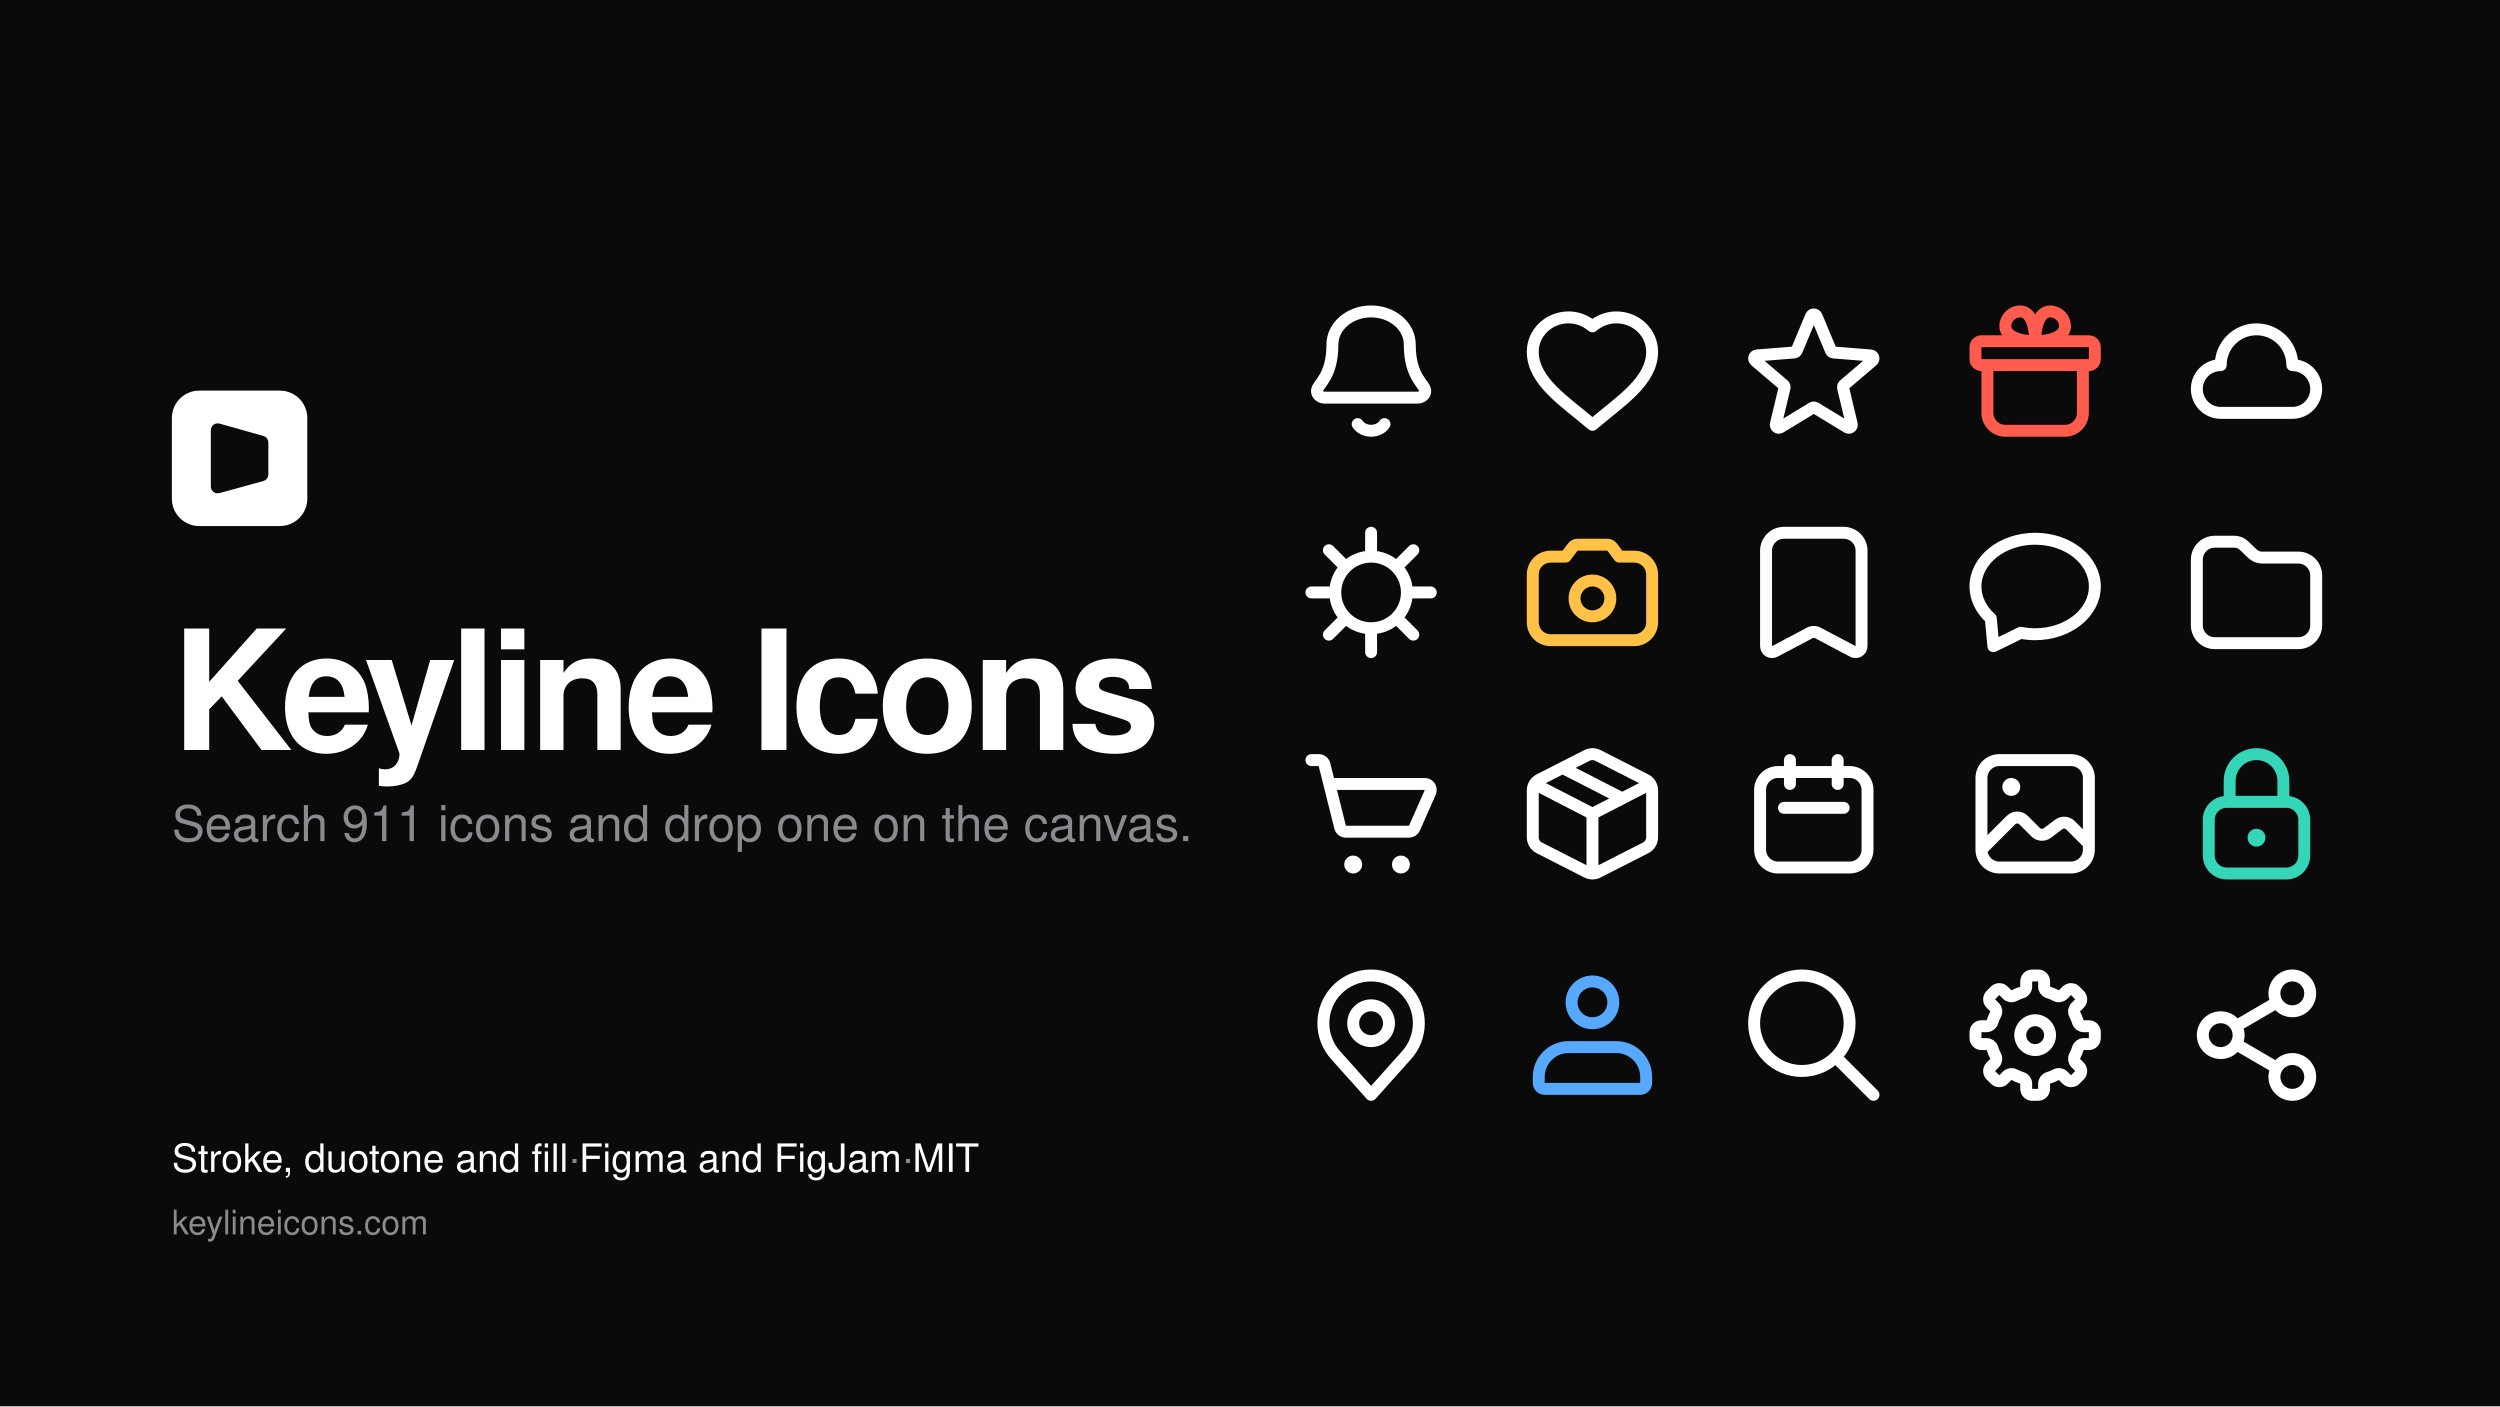
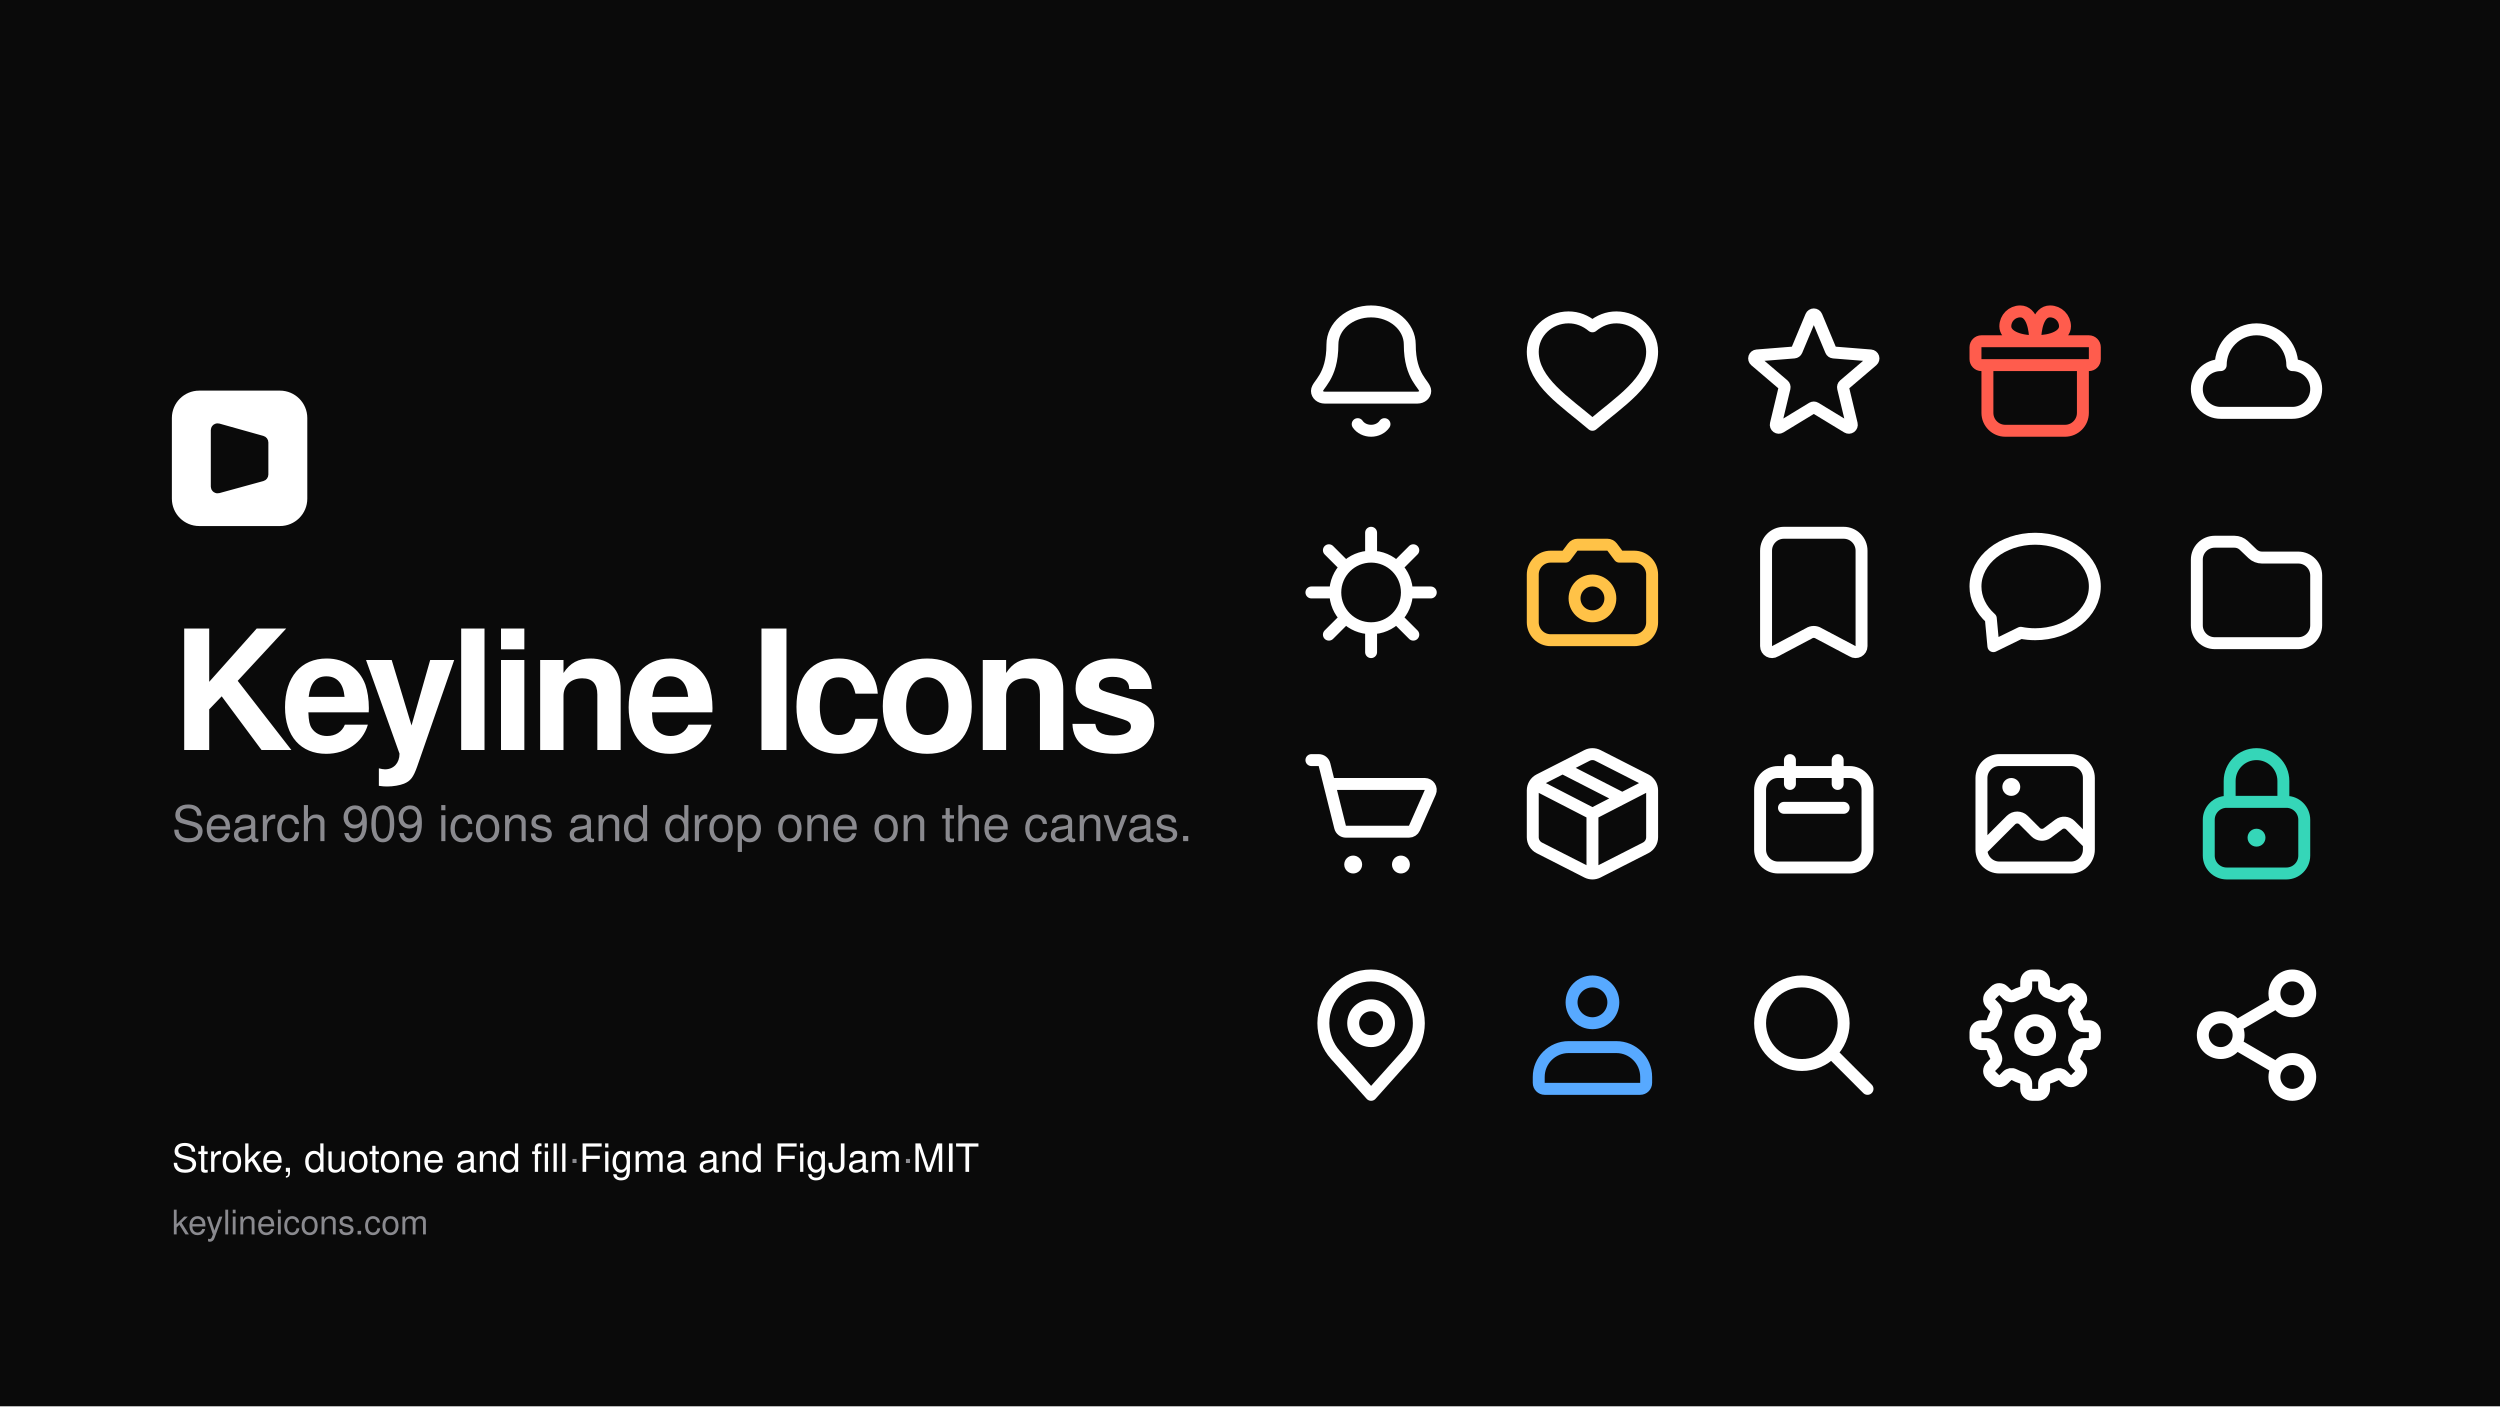
<svg xmlns="http://www.w3.org/2000/svg" width="1920" height="1080" viewBox="0 0 1920 1080">
  <rect width="1920" height="1080" fill="#0a0a0a" />
  <g transform="translate(998 230)" color="#ffffff">
    <g transform="scale(4.583333)" fill="none" stroke="currentColor" stroke-width="2" stroke-linecap="round" stroke-linejoin="round">
      <path d="M12 2.001C15.579 2.001 18.481 4.488 18.481 7.556C18.481 13.111 21.074 14.222 21.074 15.333C21.074 15.947 20.494 16.444 19.778 16.444L4.222 16.444C3.506 16.444 2.926 15.947 2.926 15.333C2.926 14.222 5.519 13.111 5.519 7.556C5.519 4.488 8.421 2.001 12 2.001ZM9.755 20.888C10.218 21.576 11.074 21.999 12 21.999C12.926 21.999 13.782 21.576 14.245 20.888" />
    </g>
  </g>
  <g transform="translate(1168 230)" color="#ffffff">
    <g transform="scale(4.583333)" fill="none" stroke="currentColor" stroke-width="2" stroke-linecap="round" stroke-linejoin="round">
      <path d="M12 21C7.438 17.103 2 13.75 2 8.75C2 5.574 4.686 3 8 3C9.5 3 10.843 3.546 12 4.5C13.157 3.546 14.5 3 16 3C19.314 3 22 5.574 22 8.75C22 13.75 16.562 17.103 12 21Z" fill="none" />
    </g>
  </g>
  <g transform="translate(1338 230)" color="#ffffff">
    <g transform="scale(4.583333)" fill="none" stroke="currentColor" stroke-width="2" stroke-linecap="round" stroke-linejoin="round">
      <path d="M11.539 2.807C11.616 2.621 11.798 2.5 12 2.5C12.202 2.5 12.384 2.621 12.461 2.807L14.87 8.574C14.942 8.747 15.105 8.865 15.292 8.88L21.54 9.379C21.741 9.395 21.913 9.531 21.976 9.723C22.038 9.916 21.978 10.127 21.825 10.258L17.067 14.316C16.924 14.438 16.861 14.63 16.905 14.813L18.359 20.884C18.406 21.08 18.331 21.285 18.168 21.404C18.004 21.523 17.786 21.532 17.613 21.427L12.26 18.171C12.1 18.074 11.9 18.074 11.74 18.171L6.387 21.427C6.214 21.532 5.996 21.523 5.832 21.404C5.669 21.285 5.594 21.08 5.641 20.884L7.095 14.813C7.138 14.63 7.076 14.438 6.933 14.316L2.175 10.258C2.022 10.127 1.962 9.916 2.024 9.723C2.087 9.531 2.259 9.395 2.46 9.379L8.708 8.88C8.895 8.865 9.058 8.747 9.13 8.574Z" />
    </g>
  </g>
  <g transform="translate(1508 230)" color="#ff5c4d">
    <g transform="scale(4.583333)" fill="none" stroke="currentColor" stroke-width="2" stroke-linecap="round" stroke-linejoin="round">
      <path d="M12 7H3C2.448 7 2 7.448 2 8V10C2 10.552 2.448 11 3 11H21C21.552 11 22 10.552 22 10V8C22 7.448 21.552 7 21 7H12ZM12 7C9 7 7 6 7 4.5C7 3.119 8.119 2 9.5 2C11.5 2 12 5 12 7ZM12 7C15 7 17 6 17 4.5C17 3.119 15.881 2 14.5 2C12.5 2 12 5 12 7ZM4 11V19C4 20.657 5.343 22 7 22H17C18.657 22 20 20.657 20 19V11H4Z" />
    </g>
  </g>
  <g transform="translate(1678 230)" color="#ffffff">
    <g transform="scale(4.583333)" fill="none" stroke="currentColor" stroke-width="2" stroke-linecap="round" stroke-linejoin="round">
      <path d="M6 19L18 19C20.209 19 22 17.209 22 15C22 12.791 20.209 11 18 11C18 7.686 15.314 5 12 5C8.686 5 6 7.686 6 11C3.791 11 2 12.791 2 15C2 17.209 3.791 19 6 19Z" fill="none" />
    </g>
  </g>
  <g transform="translate(998 400)" color="#ffffff">
    <g transform="scale(4.583333)" fill="none" stroke="currentColor" stroke-width="2" stroke-linecap="round" stroke-linejoin="round">
      <path d="M18 12C18 15.314 15.314 18 12 18C8.686 18 6 15.314 6 12C6 8.686 8.686 6 12 6C15.314 6 18 8.686 18 12ZM18 12L22 12M16.243 16.243L19.071 19.071M12 18L12 22M7.757 16.243L4.929 19.071M6 12L2 12M7.757 7.757L4.929 4.929M12 6L12 2M16.243 7.757L19.071 4.929" />
    </g>
  </g>
  <g transform="translate(1168 400)" color="#ffc247">
    <g transform="scale(4.583333)" fill="none" stroke="currentColor" stroke-width="2" stroke-linecap="round" stroke-linejoin="round">
      <path d="M2 9C2 7.343 3.343 6 5 6L7.5 6L8.7 4.4C8.889 4.148 9.185 4 9.5 4L14.5 4C14.815 4 15.111 4.148 15.3 4.4L16.5 6L19 6C20.657 6 22 7.343 22 9L22 17C22 18.657 20.657 20 19 20L5 20C3.343 20 2 18.657 2 17ZM15 13C15 14.657 13.657 16 12 16C10.343 16 9 14.657 9 13C9 11.343 10.343 10 12 10C13.657 10 15 11.343 15 13Z" />
    </g>
  </g>
  <g transform="translate(1338 400)" color="#ffffff">
    <g transform="scale(4.583333)" fill="none" stroke="currentColor" stroke-width="2" stroke-linecap="round" stroke-linejoin="round">
      <path d="M4 5C4 3.343 5.343 2 7 2L17 2C18.657 2 20 3.343 20 5L20 20.998C20 21.79 19.125 22.267 18.459 21.84L12.811 18.851C12.317 18.534 11.683 18.534 11.189 18.851L5.541 21.84C4.875 22.267 4 21.79 4 20.998Z" />
    </g>
  </g>
  <g transform="translate(1508 400)" color="#ffffff">
    <g transform="scale(4.583333)" fill="none" stroke="currentColor" stroke-width="2" stroke-linecap="round" stroke-linejoin="round">
      <path d="M4.569 16.353 C2.915 14.884 2 12.977 2 11 C2 6.582 6.477 3 12 3 C17.523 3 22 6.582 22 11 C22 15.418 17.523 19 12 19 C11.184 19 10.372 18.92 9.581 18.762 L5 21 L4.569 16.353 Z" fill="none" />
    </g>
  </g>
  <g transform="translate(1678 400)" color="#ffffff">
    <g transform="scale(4.583333)" fill="none" stroke="currentColor" stroke-width="2" stroke-linecap="round" stroke-linejoin="round">
      <path d="M2.001 6.5C2.001 4.843 3.344 3.5 5.001 3.5L8.302 3.5C8.891 3.5 9.457 3.724 9.873 4.122L11.349 5.534C11.766 5.932 12.331 6.156 12.92 6.156L18.999 6.156C20.656 6.156 21.999 7.499 21.999 9.156L21.999 17.5C21.999 19.157 20.656 20.5 18.999 20.5L5.001 20.5C3.344 20.5 2.001 19.157 2.001 17.5L2.001 6.688Z" />
    </g>
  </g>
  <g transform="translate(998 570)" color="#ffffff">
    <g transform="scale(4.583333)" fill="none" stroke="currentColor" stroke-width="2" stroke-linecap="round" stroke-linejoin="round">
      <path d="M2 3H3.219C3.678 3 4.078 3.312 4.189 3.757L5 7M5 7H20.998C21.72 7 22.204 7.743 21.913 8.404L19.263 14.404C19.103 14.766 18.744 15 18.348 15H7.781C7.322 15 6.922 14.688 6.811 14.242L5 7Z" />
      <path d="M10.5 20.5C10.5 21.328 9.828 22 9 22C8.172 22 7.5 21.328 7.5 20.5C7.5 19.672 8.172 19 9 19C9.828 19 10.5 19.672 10.5 20.5ZM18.5 20.5C18.5 21.328 17.828 22 17 22C16.172 22 15.5 21.328 15.5 20.5C15.5 19.672 16.172 19 17 19C17.828 19 18.5 19.672 18.5 20.5Z" fill="currentColor" stroke="none" />
    </g>
  </g>
  <g transform="translate(1168 570)" color="#ffffff">
    <g transform="scale(4.583333)" fill="none" stroke="currentColor" stroke-width="2" stroke-linecap="round" stroke-linejoin="round">
      <path d="M2.308 7.007L12 12M12 12L21.692 7.007M12 12L12 22M7 4.302L17 9.424M12.908 2.218L20.907 6.291C21.578 6.633 22 7.321 22 8.074L22 15.926C22 16.679 21.578 17.367 20.907 17.709L12.908 21.782C12.337 22.073 11.663 22.073 11.092 21.782L3.092 17.709C2.422 17.367 2 16.679 2 15.926L2 8.074C2 7.321 2.422 6.633 3.092 6.291L11.092 2.218C11.663 1.927 12.337 1.927 12.908 2.218Z" />
    </g>
  </g>
  <g transform="translate(1338 570)" color="#ffffff">
    <g transform="scale(4.583333)" fill="none" stroke="currentColor" stroke-width="2" stroke-linecap="round" stroke-linejoin="round">
      <path d="M6 5H18C19.657 5 21 6.343 21 8V18C21 19.657 19.657 21 18 21H6C4.343 21 3 19.657 3 18V8C3 6.343 4.343 5 6 5ZM7 11H17M8 3V7M16 3V7" />
    </g>
  </g>
  <g transform="translate(1508 570)" color="#ffffff">
    <g transform="scale(4.583333)" fill="none" stroke="currentColor" stroke-width="2" stroke-linecap="round" stroke-linejoin="round">
      <path d="M6 3L18 3C19.657 3 21 4.343 21 6L21 18C21 19.657 19.657 21 18 21L6 21C4.343 21 3 19.657 3 18L3 6C3 4.343 4.343 3 6 3ZM3 18L7.939 13.061C8.525 12.475 9.475 12.475 10.061 13.061L12.08 15.08C12.608 15.608 13.444 15.667 14.041 15.219L15.959 13.781C16.556 13.333 17.392 13.392 17.92 13.92L21 17" />
      <path d="M9.5 7.5C9.5 8.328 8.828 9 8 9C7.172 9 6.5 8.328 6.5 7.5C6.5 6.672 7.172 6 8 6C8.828 6 9.5 6.672 9.5 7.5Z" fill="currentColor" stroke="none" />
    </g>
  </g>
  <g transform="translate(1678 570)" color="#35d6b8">
    <g transform="scale(4.583333)" fill="none" stroke="currentColor" stroke-width="2" stroke-linecap="round" stroke-linejoin="round">
      <path d="M7.5 10V6.5C7.5 4.015 9.515 2 12 2C14.485 2 16.5 4.015 16.5 6.5V10M4 13V19C4 20.657 5.343 22 7 22H17C18.657 22 20 20.657 20 19V13C20 11.343 18.657 10 17 10H7C5.343 10 4 11.343 4 13Z" />
      <path d="M13.5 16C13.5 16.828 12.828 17.5 12 17.5C11.172 17.5 10.5 16.828 10.5 16C10.5 15.172 11.172 14.5 12 14.5C12.828 14.5 13.5 15.172 13.5 16Z" fill="currentColor" stroke="none" />
    </g>
  </g>
  <g transform="translate(998 740)" color="#ffffff">
    <g transform="scale(4.583333)" fill="none" stroke="currentColor" stroke-width="2" stroke-linecap="round" stroke-linejoin="round">
      <path d="M17.963 15.333L12 22L6.037 15.333C4.725 13.867 4 11.968 4 10C4 5.582 7.582 2 12 2C16.418 2 20 5.582 20 10C20 11.968 19.275 13.867 17.963 15.333ZM15 10C15 11.657 13.657 13 12 13C10.343 13 9 11.657 9 10C9 8.343 10.343 7 12 7C13.657 7 15 8.343 15 10Z" />
    </g>
  </g>
  <g transform="translate(1168 740)" color="#57a9ff">
    <g transform="scale(4.583333)" fill="none" stroke="currentColor" stroke-width="2" stroke-linecap="round" stroke-linejoin="round">
      <path d="M8 14L16 14C18.761 14 21 16.239 21 19L21 20C21 20.552 20.552 21 20 21L4 21C3.448 21 3 20.552 3 20L3 19C3 16.239 5.239 14 8 14ZM15.5 6.5C15.5 8.433 13.933 10 12 10C10.067 10 8.5 8.433 8.5 6.5C8.5 4.567 10.067 3 12 3C13.933 3 15.5 4.567 15.5 6.5Z" />
    </g>
  </g>
  <g transform="translate(1338 740)" color="#ffffff">
    <g transform="scale(4.583333)" fill="none" stroke="currentColor" stroke-width="2" stroke-linecap="round" stroke-linejoin="round">
-       <path d="M18 10C18 14.418 14.418 18 10 18C5.582 18 2 14.418 2 10C2 5.582 5.582 2 10 2C14.418 2 18 5.582 18 10ZM15.657 15.657L22 22" />
+       <path d="M17 10C17 13.866 13.866 17 10 17C6.134 17 3 13.866 3 10C3 6.134 6.134 3 10 3C13.866 3 17 6.134 17 10ZM15 15L21 21" />
    </g>
  </g>
  <g transform="translate(1508 740)" color="#ffffff">
    <g transform="scale(4.583333)" fill="none" stroke="currentColor" stroke-width="2" stroke-linecap="round" stroke-linejoin="round">
      <path d="M19.168 9.794C19.297 10.214 19.685 10.5 20.124 10.5L21 10.5C21.552 10.5 22 10.948 22 11.5L22 12.5C22 13.052 21.552 13.5 21 13.5L20.124 13.5C19.685 13.5 19.297 13.786 19.168 14.206C19.03 14.656 18.849 15.092 18.628 15.509C18.423 15.897 18.495 16.373 18.805 16.684L19.425 17.303C19.815 17.694 19.815 18.327 19.425 18.718L18.718 19.425C18.327 19.815 17.694 19.815 17.303 19.425L16.684 18.805C16.373 18.495 15.897 18.423 15.509 18.628C15.092 18.849 14.656 19.03 14.206 19.168C13.786 19.297 13.5 19.685 13.5 20.124L13.5 21C13.5 21.552 13.052 22 12.5 22L11.5 22C10.948 22 10.5 21.552 10.5 21L10.5 20.124C10.5 19.685 10.214 19.297 9.794 19.168C9.344 19.03 8.908 18.849 8.491 18.628C8.103 18.423 7.627 18.495 7.316 18.805L6.697 19.425C6.306 19.815 5.673 19.815 5.282 19.425L4.575 18.718C4.185 18.327 4.185 17.694 4.575 17.303L5.195 16.684C5.505 16.373 5.577 15.897 5.372 15.509C5.151 15.092 4.97 14.656 4.832 14.206C4.703 13.786 4.315 13.5 3.876 13.5L3 13.5C2.448 13.5 2 13.052 2 12.5L2 11.5C2 10.948 2.448 10.5 3 10.5L3.876 10.5C4.315 10.5 4.703 10.214 4.832 9.794C4.97 9.344 5.151 8.908 5.372 8.491C5.577 8.103 5.505 7.627 5.195 7.316L4.575 6.697C4.185 6.306 4.185 5.673 4.575 5.282L5.282 4.575C5.673 4.185 6.306 4.185 6.697 4.575L7.316 5.195C7.627 5.505 8.103 5.577 8.491 5.372C8.908 5.151 9.344 4.97 9.794 4.832C10.214 4.703 10.5 4.315 10.5 3.876L10.5 3C10.5 2.448 10.948 2 11.5 2L12.5 2C13.052 2 13.5 2.448 13.5 3L13.5 3.876C13.5 4.315 13.786 4.703 14.206 4.832C14.656 4.97 15.092 5.151 15.509 5.372C15.897 5.577 16.373 5.505 16.684 5.195L17.303 4.575C17.694 4.185 18.327 4.185 18.718 4.575L19.425 5.282C19.815 5.673 19.815 6.306 19.425 6.697L18.805 7.316C18.495 7.627 18.423 8.103 18.628 8.491C18.849 8.908 19.03 9.344 19.168 9.794ZM14.5 12C14.5 13.381 13.381 14.5 12 14.5C10.619 14.5 9.5 13.381 9.5 12C9.5 10.619 10.619 9.5 12 9.5C13.381 9.5 14.5 10.619 14.5 12Z" />
    </g>
  </g>
  <g transform="translate(1678 740)" color="#ffffff">
    <g transform="scale(4.583333)" fill="none" stroke="currentColor" stroke-width="2" stroke-linecap="round" stroke-linejoin="round">
      <path d="M9.455 9.985L14.545 7.016M9.455 14.015L14.545 16.985M21 5C21 6.657 19.657 8 18 8C16.343 8 15 6.657 15 5C15 3.343 16.343 2 18 2C19.657 2 21 3.343 21 5ZM9 12C9 13.657 7.657 15 6 15C4.343 15 3 13.657 3 12C3 10.343 4.343 9 6 9C7.657 9 9 10.343 9 12ZM21 19C21 20.657 19.657 22 18 22C16.343 22 15 20.657 15 19C15 17.343 16.343 16 18 16C19.657 16 21 17.343 21 19Z" />
    </g>
  </g>
  <g transform="translate(132 300) scale(2.6)">
    <path d="M31.916 0H8.079C3.615 0 0 3.615 0 8.08V31.925C0 36.385 3.615 40 8.079 40H31.921C36.38 40 40 36.385 40 31.92V8.08C39.995 3.615 36.38 0 31.916 0Z" fill="#ffffff" />
    <path d="M13 28.345V11.66C13 11.328 13.316 11.089 13.635 11.178L26.635 14.827C26.851 14.887 27 15.084 27 15.308V24.781C27 25.006 26.849 25.204 26.632 25.263L13.632 28.827C13.314 28.914 13 28.674 13 28.345Z" fill="#0a0a0a" stroke="#0a0a0a" stroke-width="3" stroke-linecap="round" />
  </g>
  <text x="132" y="576" font-family="-apple-system, BlinkMacSystemFont, 'Segoe UI', Helvetica, Arial, sans-serif" font-size="128" font-weight="600" letter-spacing="-5" fill="#ffffff">Keyline Icons</text>
-   <text x="132" y="646" font-family="-apple-system, BlinkMacSystemFont, 'Segoe UI', Helvetica, Arial, sans-serif" font-size="38" fill="#8a8a8f">Search 911 icons and drop one on the canvas.</text>
+   <text x="132" y="646" font-family="-apple-system, BlinkMacSystemFont, 'Segoe UI', Helvetica, Arial, sans-serif" font-size="38" fill="#8a8a8f">Search 909 icons and drop one on the canvas.</text>
  <text x="132" y="900" font-family="-apple-system, BlinkMacSystemFont, 'Segoe UI', Helvetica, Arial, sans-serif" font-size="30" font-weight="500" fill="#ffffff">Stroke, duotone and fill<tspan fill="#8a8a8f">  ·  </tspan>Figma and FigJam<tspan fill="#8a8a8f">  ·  </tspan>MIT</text>
  <text x="132" y="948" font-family="-apple-system, BlinkMacSystemFont, 'Segoe UI', Helvetica, Arial, sans-serif" font-size="26" fill="#8a8a8f">keylineicons.com</text>
</svg>
